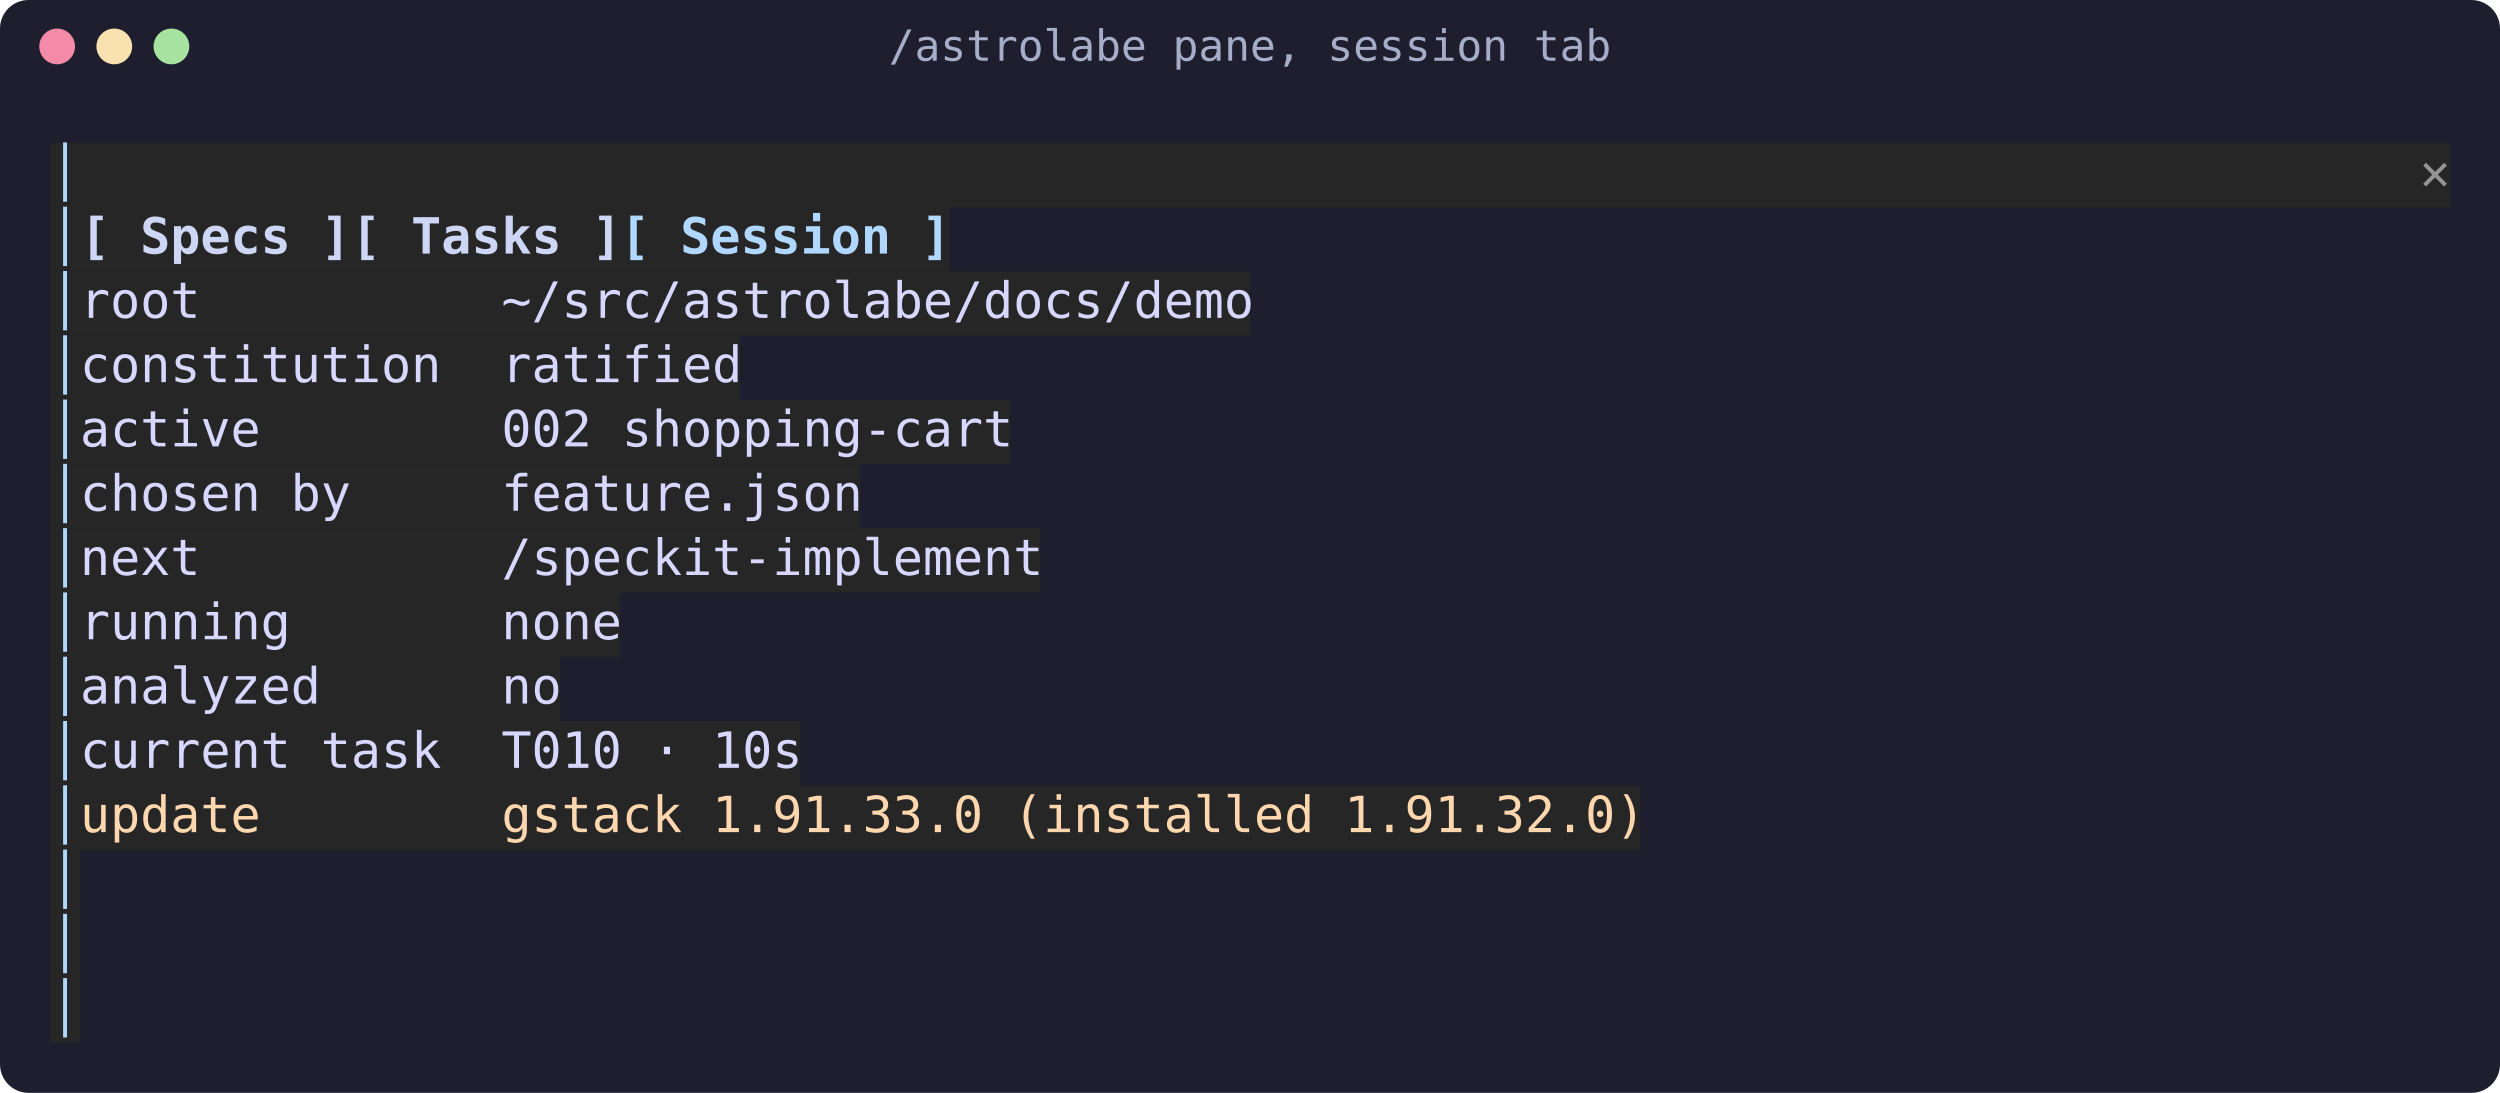
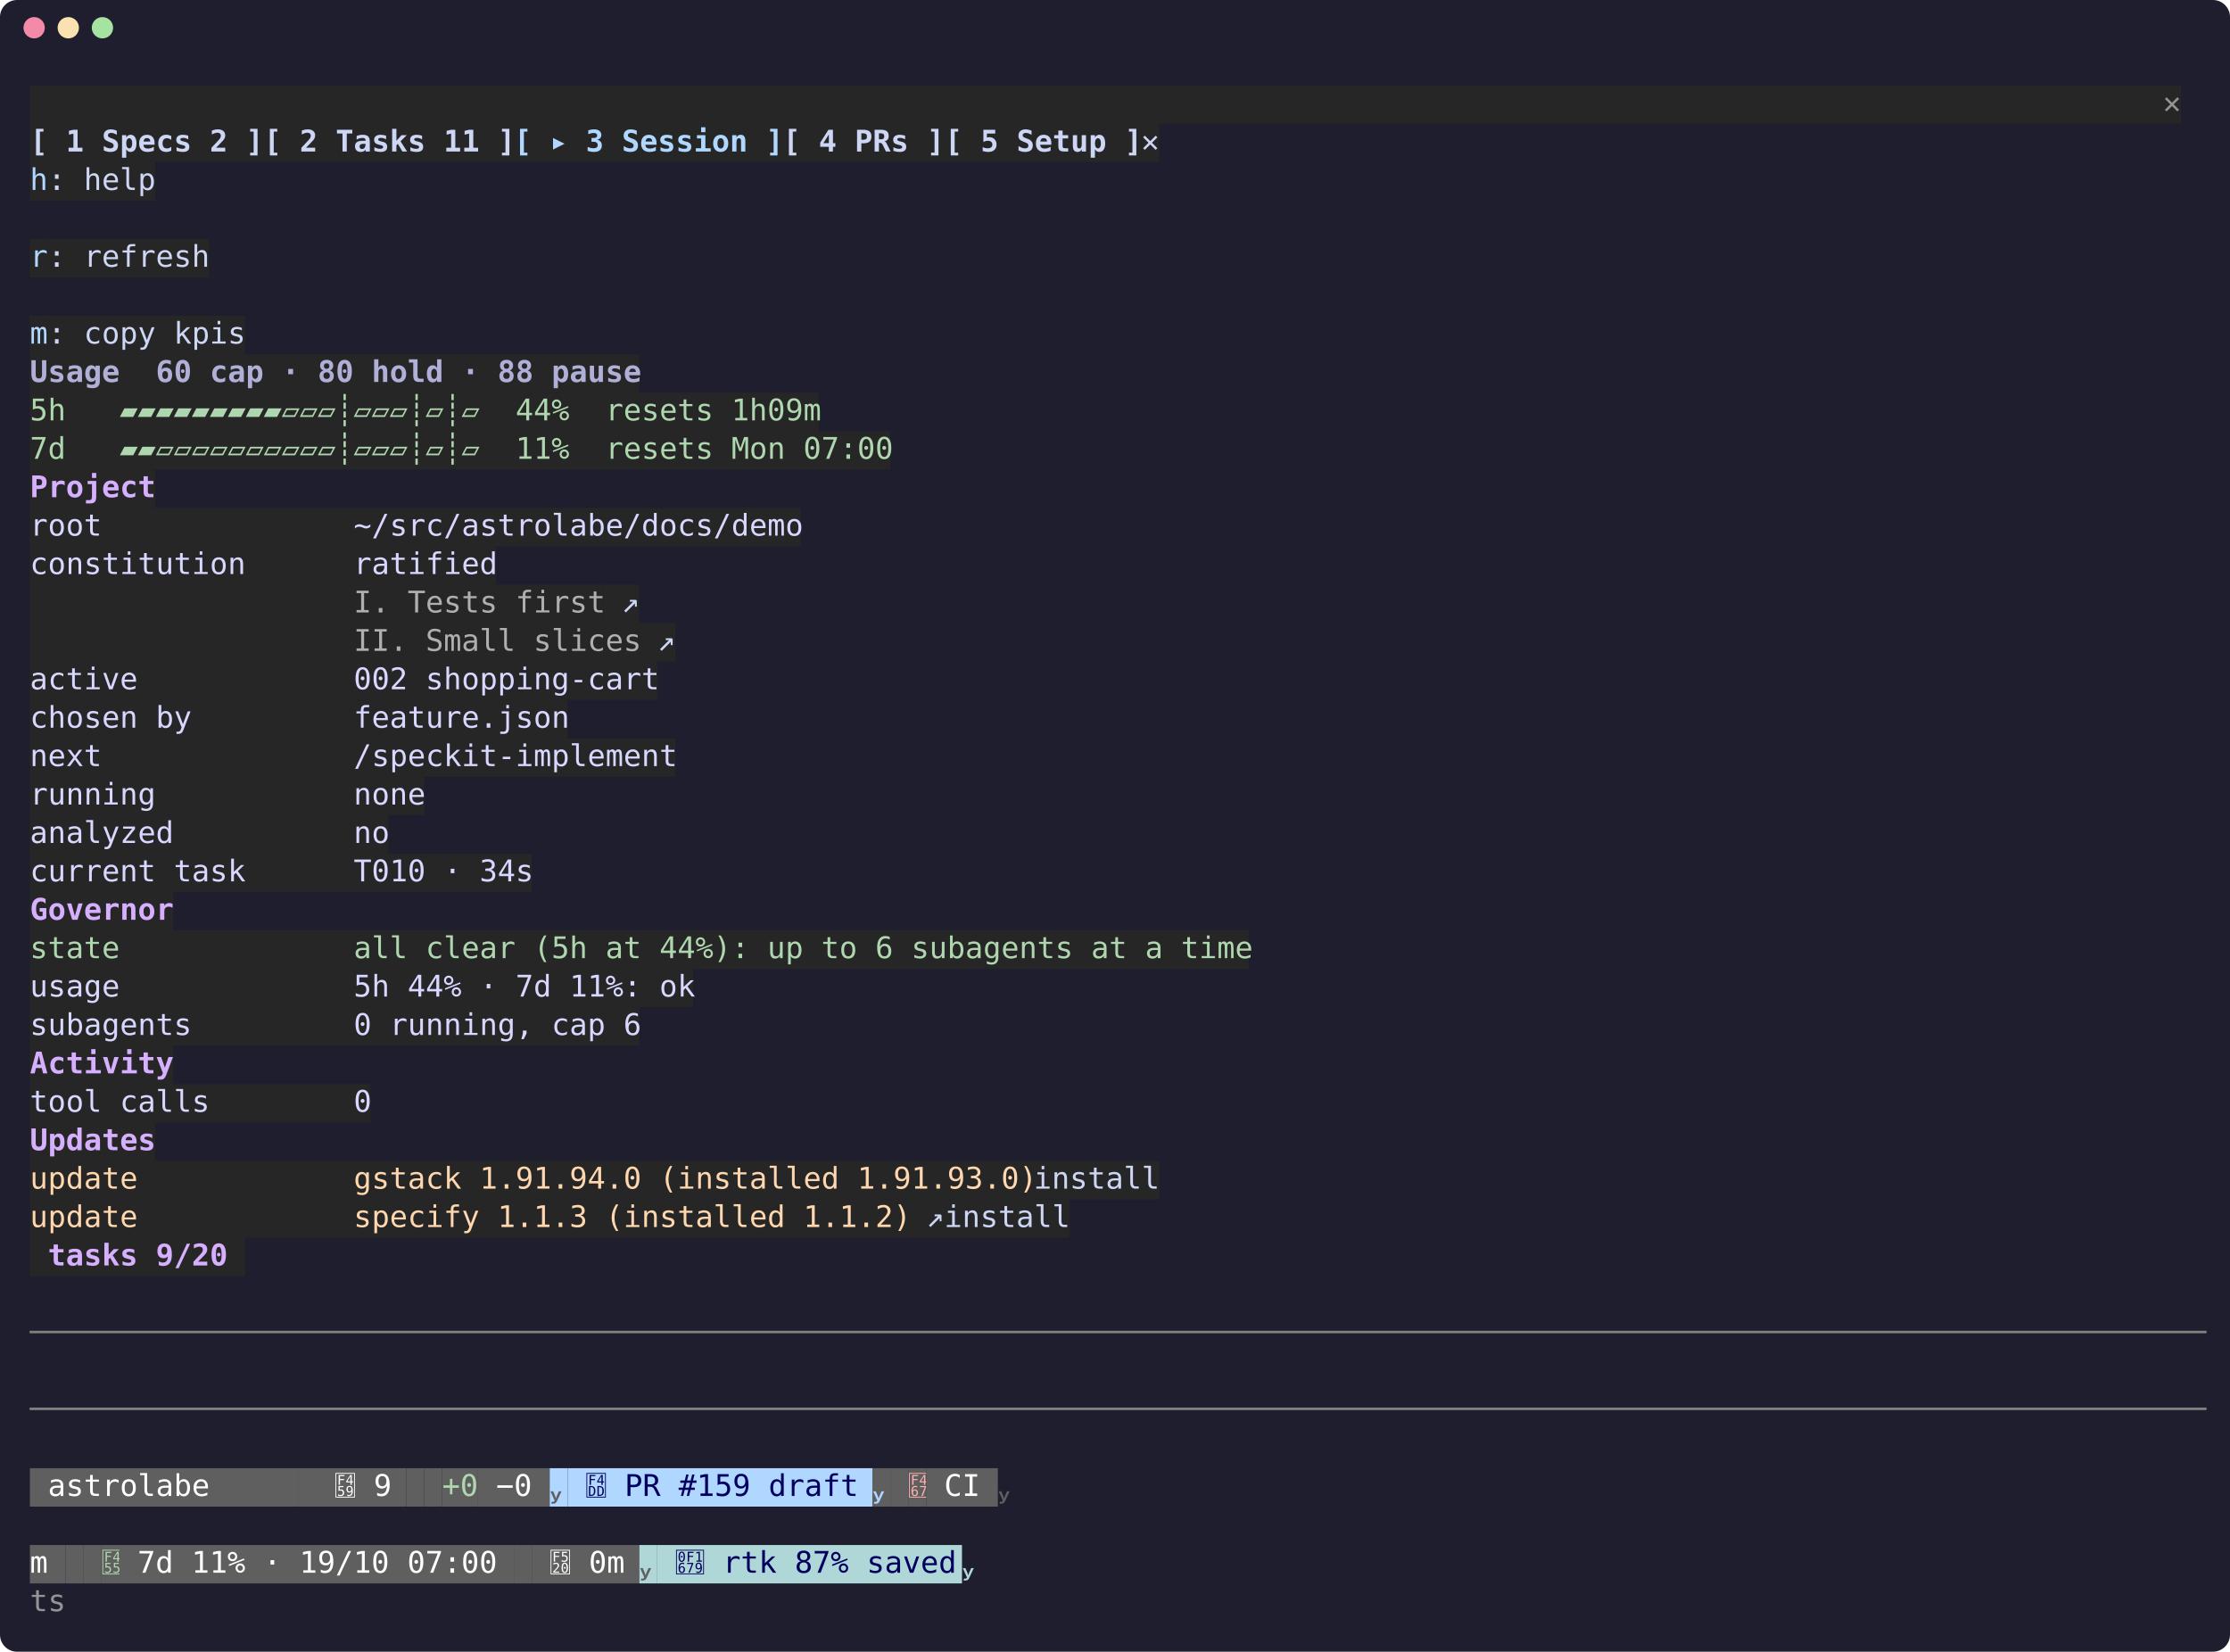
- <svg xmlns="http://www.w3.org/2000/svg" width="700" height="306" viewBox="0 0 700 306" font-family="ui-monospace, 'SF Mono', Menlo, Consolas, monospace" font-size="14">
-   <rect width="700" height="306" rx="8" fill="#1e1e2e" />
+ <svg xmlns="http://www.w3.org/2000/svg" width="1045" height="774" viewBox="0 0 1045 774" font-family="ui-monospace, 'SF Mono', Menlo, Consolas, monospace" font-size="14">
+   <rect width="1045" height="774" rx="8" fill="#1e1e2e" />
  <circle cx="16" cy="13" r="5" fill="#f38ba8" />
  <circle cx="32" cy="13" r="5" fill="#f9e2af" />
  <circle cx="48" cy="13" r="5" fill="#a6e3a1" />
-   <text x="350" y="17" fill="#a6adc8" font-size="12" text-anchor="middle">/astrolabe pane, session tab</text>
-   <rect x="14.0" y="40" width="8.4" height="18" fill="rgb(38,38,38)" />
-   <text x="14.0" y="53" fill="rgb(175,215,255)" xml:space="preserve" textLength="8.4" lengthAdjust="spacingAndGlyphs">│</text>
-   <rect x="22.4" y="40" width="655.2" height="18" fill="rgb(38,38,38)" />
-   <rect x="677.6" y="40" width="8.4" height="18" fill="rgb(38,38,38)" />
-   <text x="677.6" y="53" fill="rgb(148,148,148)" xml:space="preserve" textLength="8.4" lengthAdjust="spacingAndGlyphs">✕</text>
-   <rect x="14.0" y="58" width="8.4" height="18" fill="rgb(38,38,38)" />
-   <text x="14.0" y="71" fill="rgb(175,215,255)" xml:space="preserve" textLength="8.4" lengthAdjust="spacingAndGlyphs">│</text>
-   <rect x="22.4" y="58" width="151.2" height="18" fill="rgb(38,38,38)" />
-   <text x="22.4" y="71" fill="#cdd6f4" font-weight="bold" xml:space="preserve" textLength="151.2" lengthAdjust="spacingAndGlyphs">[ Specs ][ Tasks ]</text>
-   <rect x="173.6" y="58" width="92.4" height="18" fill="rgb(38,38,38)" />
-   <text x="173.6" y="71" fill="rgb(175,215,255)" font-weight="bold" xml:space="preserve" textLength="92.4" lengthAdjust="spacingAndGlyphs">[ Session ]</text>
+   <rect x="14.0" y="40" width="999.6" height="18" fill="rgb(38,38,38)" />
+   <rect x="1013.6" y="40" width="8.4" height="18" fill="rgb(38,38,38)" />
+   <text x="1013.6" y="53" fill="rgb(148,148,148)" xml:space="preserve" textLength="8.4" lengthAdjust="spacingAndGlyphs">✕</text>
+   <rect x="14.0" y="58" width="226.8" height="18" fill="rgb(38,38,38)" />
+   <text x="14.0" y="71" fill="#cdd6f4" font-weight="bold" xml:space="preserve" textLength="226.8" lengthAdjust="spacingAndGlyphs">[ 1 Specs 2 ][ 2 Tasks 11 ]</text>
+   <rect x="240.8" y="58" width="126.0" height="18" fill="rgb(38,38,38)" />
+   <text x="240.8" y="71" fill="rgb(175,215,255)" font-weight="bold" xml:space="preserve" textLength="126.0" lengthAdjust="spacingAndGlyphs">[ ▸ 3 Session ]</text>
+   <rect x="366.8" y="58" width="168.0" height="18" fill="rgb(38,38,38)" />
+   <text x="366.8" y="71" fill="#cdd6f4" font-weight="bold" xml:space="preserve" textLength="168.0" lengthAdjust="spacingAndGlyphs">[ 4 PRs ][ 5 Setup ]</text>
+   <rect x="534.8" y="58" width="8.4" height="18" fill="rgb(38,38,38)" />
+   <text x="534.8" y="71" fill="#cdd6f4" xml:space="preserve" textLength="8.4" lengthAdjust="spacingAndGlyphs">✕</text>
  <rect x="14.0" y="76" width="8.4" height="18" fill="rgb(38,38,38)" />
-   <text x="14.0" y="89" fill="rgb(175,215,255)" xml:space="preserve" textLength="8.4" lengthAdjust="spacingAndGlyphs">│</text>
-   <rect x="22.4" y="76" width="327.6" height="18" fill="rgb(38,38,38)" />
-   <text x="22.4" y="89" fill="rgb(215,215,255)" xml:space="preserve" textLength="327.6" lengthAdjust="spacingAndGlyphs">root          ~/src/astrolabe/docs/demo</text>
-   <rect x="14.0" y="94" width="8.4" height="18" fill="rgb(38,38,38)" />
-   <text x="14.0" y="107" fill="rgb(175,215,255)" xml:space="preserve" textLength="8.4" lengthAdjust="spacingAndGlyphs">│</text>
-   <rect x="22.4" y="94" width="184.8" height="18" fill="rgb(38,38,38)" />
-   <text x="22.4" y="107" fill="rgb(215,215,255)" xml:space="preserve" textLength="184.8" lengthAdjust="spacingAndGlyphs">constitution  ratified</text>
+   <text x="14.0" y="89" fill="rgb(175,215,255)" xml:space="preserve" textLength="8.4" lengthAdjust="spacingAndGlyphs">h</text>
+   <rect x="22.4" y="76" width="50.4" height="18" fill="rgb(38,38,38)" />
+   <text x="22.4" y="89" fill="#cdd6f4" xml:space="preserve" textLength="50.4" lengthAdjust="spacingAndGlyphs">: help</text>
  <rect x="14.0" y="112" width="8.4" height="18" fill="rgb(38,38,38)" />
-   <text x="14.0" y="125" fill="rgb(175,215,255)" xml:space="preserve" textLength="8.4" lengthAdjust="spacingAndGlyphs">│</text>
-   <rect x="22.4" y="112" width="260.4" height="18" fill="rgb(38,38,38)" />
-   <text x="22.4" y="125" fill="rgb(215,215,255)" xml:space="preserve" textLength="260.4" lengthAdjust="spacingAndGlyphs">active        002 shopping-cart</text>
-   <rect x="14.0" y="130" width="8.4" height="18" fill="rgb(38,38,38)" />
-   <text x="14.0" y="143" fill="rgb(175,215,255)" xml:space="preserve" textLength="8.4" lengthAdjust="spacingAndGlyphs">│</text>
-   <rect x="22.4" y="130" width="218.4" height="18" fill="rgb(38,38,38)" />
-   <text x="22.4" y="143" fill="rgb(215,215,255)" xml:space="preserve" textLength="218.4" lengthAdjust="spacingAndGlyphs">chosen by     feature.json</text>
+   <text x="14.0" y="125" fill="rgb(175,215,255)" xml:space="preserve" textLength="8.4" lengthAdjust="spacingAndGlyphs">r</text>
+   <rect x="22.4" y="112" width="75.6" height="18" fill="rgb(38,38,38)" />
+   <text x="22.4" y="125" fill="#cdd6f4" xml:space="preserve" textLength="75.6" lengthAdjust="spacingAndGlyphs">: refresh</text>
  <rect x="14.0" y="148" width="8.4" height="18" fill="rgb(38,38,38)" />
-   <text x="14.0" y="161" fill="rgb(175,215,255)" xml:space="preserve" textLength="8.4" lengthAdjust="spacingAndGlyphs">│</text>
-   <rect x="22.4" y="148" width="268.8" height="18" fill="rgb(38,38,38)" />
-   <text x="22.4" y="161" fill="rgb(215,215,255)" xml:space="preserve" textLength="268.8" lengthAdjust="spacingAndGlyphs">next          /speckit-implement</text>
-   <rect x="14.0" y="166" width="8.4" height="18" fill="rgb(38,38,38)" />
-   <text x="14.0" y="179" fill="rgb(175,215,255)" xml:space="preserve" textLength="8.4" lengthAdjust="spacingAndGlyphs">│</text>
-   <rect x="22.4" y="166" width="151.2" height="18" fill="rgb(38,38,38)" />
-   <text x="22.4" y="179" fill="rgb(215,215,255)" xml:space="preserve" textLength="151.2" lengthAdjust="spacingAndGlyphs">running       none</text>
-   <rect x="14.0" y="184" width="8.4" height="18" fill="rgb(38,38,38)" />
-   <text x="14.0" y="197" fill="rgb(175,215,255)" xml:space="preserve" textLength="8.4" lengthAdjust="spacingAndGlyphs">│</text>
-   <rect x="22.4" y="184" width="134.4" height="18" fill="rgb(38,38,38)" />
-   <text x="22.4" y="197" fill="rgb(215,215,255)" xml:space="preserve" textLength="134.4" lengthAdjust="spacingAndGlyphs">analyzed      no</text>
-   <rect x="14.0" y="202" width="8.4" height="18" fill="rgb(38,38,38)" />
-   <text x="14.0" y="215" fill="rgb(175,215,255)" xml:space="preserve" textLength="8.4" lengthAdjust="spacingAndGlyphs">│</text>
-   <rect x="22.4" y="202" width="201.6" height="18" fill="rgb(38,38,38)" />
-   <text x="22.4" y="215" fill="rgb(215,215,255)" xml:space="preserve" textLength="201.6" lengthAdjust="spacingAndGlyphs">current task  T010 · 10s</text>
-   <rect x="14.0" y="220" width="8.4" height="18" fill="rgb(38,38,38)" />
-   <text x="14.0" y="233" fill="rgb(175,215,255)" xml:space="preserve" textLength="8.4" lengthAdjust="spacingAndGlyphs">│</text>
-   <rect x="22.4" y="220" width="436.8" height="18" fill="rgb(38,38,38)" />
-   <text x="22.4" y="233" fill="rgb(255,215,175)" xml:space="preserve" textLength="436.8" lengthAdjust="spacingAndGlyphs">update        gstack 1.91.33.0 (installed 1.91.32.0)</text>
-   <rect x="14.0" y="238" width="8.4" height="18" fill="rgb(38,38,38)" />
-   <text x="14.0" y="251" fill="rgb(175,215,255)" xml:space="preserve" textLength="8.4" lengthAdjust="spacingAndGlyphs">│</text>
-   <rect x="14.0" y="256" width="8.4" height="18" fill="rgb(38,38,38)" />
-   <text x="14.0" y="269" fill="rgb(175,215,255)" xml:space="preserve" textLength="8.4" lengthAdjust="spacingAndGlyphs">│</text>
-   <rect x="14.0" y="274" width="8.4" height="18" fill="rgb(38,38,38)" />
-   <text x="14.0" y="287" fill="rgb(175,215,255)" xml:space="preserve" textLength="8.4" lengthAdjust="spacingAndGlyphs">│</text>
+   <text x="14.0" y="161" fill="rgb(175,215,255)" xml:space="preserve" textLength="8.4" lengthAdjust="spacingAndGlyphs">m</text>
+   <rect x="22.4" y="148" width="92.4" height="18" fill="rgb(38,38,38)" />
+   <text x="22.4" y="161" fill="#cdd6f4" xml:space="preserve" textLength="92.4" lengthAdjust="spacingAndGlyphs">: copy kpis</text>
+   <rect x="14.0" y="166" width="285.6" height="18" fill="rgb(38,38,38)" />
+   <text x="14.0" y="179" fill="rgb(175,175,215)" font-weight="bold" xml:space="preserve" textLength="285.6" lengthAdjust="spacingAndGlyphs">Usage  60 cap · 80 hold · 88 pause</text>
+   <rect x="14.0" y="184" width="369.6" height="18" fill="rgb(38,38,38)" />
+   <text x="14.0" y="197" fill="rgb(175,215,175)" xml:space="preserve" textLength="369.6" lengthAdjust="spacingAndGlyphs">5h   ▰▰▰▰▰▰▰▰▰▱▱▱┊▱▱▱┊▱┊▱  44%  resets 1h09m</text>
+   <rect x="14.0" y="202" width="403.2" height="18" fill="rgb(38,38,38)" />
+   <text x="14.0" y="215" fill="rgb(175,215,175)" xml:space="preserve" textLength="403.2" lengthAdjust="spacingAndGlyphs">7d   ▰▰▱▱▱▱▱▱▱▱▱▱┊▱▱▱┊▱┊▱  11%  resets Mon 07:00</text>
+   <rect x="14.0" y="220" width="58.8" height="18" fill="rgb(38,38,38)" />
+   <text x="14.0" y="233" fill="rgb(215,175,255)" font-weight="bold" xml:space="preserve" textLength="58.8" lengthAdjust="spacingAndGlyphs">Project</text>
+   <rect x="14.0" y="238" width="361.2" height="18" fill="rgb(38,38,38)" />
+   <text x="14.0" y="251" fill="rgb(215,215,255)" xml:space="preserve" textLength="361.2" lengthAdjust="spacingAndGlyphs">root              ~/src/astrolabe/docs/demo</text>
+   <rect x="14.0" y="256" width="218.4" height="18" fill="rgb(38,38,38)" />
+   <text x="14.0" y="269" fill="rgb(215,215,255)" xml:space="preserve" textLength="218.4" lengthAdjust="spacingAndGlyphs">constitution      ratified</text>
+   <rect x="14.0" y="274" width="268.8" height="18" fill="rgb(38,38,38)" />
+   <text x="14.0" y="287" fill="rgb(175,175,175)" xml:space="preserve" textLength="268.8" lengthAdjust="spacingAndGlyphs">                  I. Tests first</text>
+   <rect x="282.8" y="274" width="16.8" height="18" fill="rgb(38,38,38)" />
+   <text x="282.8" y="287" fill="#cdd6f4" xml:space="preserve" textLength="16.8" lengthAdjust="spacingAndGlyphs"> ↗</text>
+   <rect x="14.0" y="292" width="285.6" height="18" fill="rgb(38,38,38)" />
+   <text x="14.0" y="305" fill="rgb(175,175,175)" xml:space="preserve" textLength="285.6" lengthAdjust="spacingAndGlyphs">                  II. Small slices</text>
+   <rect x="299.6" y="292" width="16.8" height="18" fill="rgb(38,38,38)" />
+   <text x="299.6" y="305" fill="#cdd6f4" xml:space="preserve" textLength="16.8" lengthAdjust="spacingAndGlyphs"> ↗</text>
+   <rect x="14.0" y="310" width="294.0" height="18" fill="rgb(38,38,38)" />
+   <text x="14.0" y="323" fill="rgb(215,215,255)" xml:space="preserve" textLength="294.0" lengthAdjust="spacingAndGlyphs">active            002 shopping-cart</text>
+   <rect x="14.0" y="328" width="252.0" height="18" fill="rgb(38,38,38)" />
+   <text x="14.0" y="341" fill="rgb(215,215,255)" xml:space="preserve" textLength="252.0" lengthAdjust="spacingAndGlyphs">chosen by         feature.json</text>
+   <rect x="14.0" y="346" width="302.4" height="18" fill="rgb(38,38,38)" />
+   <text x="14.0" y="359" fill="rgb(215,215,255)" xml:space="preserve" textLength="302.4" lengthAdjust="spacingAndGlyphs">next              /speckit-implement</text>
+   <rect x="14.0" y="364" width="184.8" height="18" fill="rgb(38,38,38)" />
+   <text x="14.0" y="377" fill="rgb(215,215,255)" xml:space="preserve" textLength="184.8" lengthAdjust="spacingAndGlyphs">running           none</text>
+   <rect x="14.0" y="382" width="168.0" height="18" fill="rgb(38,38,38)" />
+   <text x="14.0" y="395" fill="rgb(215,215,255)" xml:space="preserve" textLength="168.0" lengthAdjust="spacingAndGlyphs">analyzed          no</text>
+   <rect x="14.0" y="400" width="235.2" height="18" fill="rgb(38,38,38)" />
+   <text x="14.0" y="413" fill="rgb(215,215,255)" xml:space="preserve" textLength="235.2" lengthAdjust="spacingAndGlyphs">current task      T010 · 34s</text>
+   <rect x="14.0" y="418" width="67.2" height="18" fill="rgb(38,38,38)" />
+   <text x="14.0" y="431" fill="rgb(215,175,255)" font-weight="bold" xml:space="preserve" textLength="67.2" lengthAdjust="spacingAndGlyphs">Governor</text>
+   <rect x="14.0" y="436" width="571.2" height="18" fill="rgb(38,38,38)" />
+   <text x="14.0" y="449" fill="rgb(175,215,175)" xml:space="preserve" textLength="571.2" lengthAdjust="spacingAndGlyphs">state             all clear (5h at 44%): up to 6 subagents at a time</text>
+   <rect x="14.0" y="454" width="310.8" height="18" fill="rgb(38,38,38)" />
+   <text x="14.0" y="467" fill="rgb(215,215,255)" xml:space="preserve" textLength="310.8" lengthAdjust="spacingAndGlyphs">usage             5h 44% · 7d 11%: ok</text>
+   <rect x="14.0" y="472" width="285.6" height="18" fill="rgb(38,38,38)" />
+   <text x="14.0" y="485" fill="rgb(215,215,255)" xml:space="preserve" textLength="285.6" lengthAdjust="spacingAndGlyphs">subagents         0 running, cap 6</text>
+   <rect x="14.0" y="490" width="67.2" height="18" fill="rgb(38,38,38)" />
+   <text x="14.0" y="503" fill="rgb(215,175,255)" font-weight="bold" xml:space="preserve" textLength="67.2" lengthAdjust="spacingAndGlyphs">Activity</text>
+   <rect x="14.0" y="508" width="159.6" height="18" fill="rgb(38,38,38)" />
+   <text x="14.0" y="521" fill="rgb(215,215,255)" xml:space="preserve" textLength="159.6" lengthAdjust="spacingAndGlyphs">tool calls        0</text>
+   <rect x="14.0" y="526" width="58.8" height="18" fill="rgb(38,38,38)" />
+   <text x="14.0" y="539" fill="rgb(215,175,255)" font-weight="bold" xml:space="preserve" textLength="58.8" lengthAdjust="spacingAndGlyphs">Updates</text>
+   <rect x="14.0" y="544" width="470.4" height="18" fill="rgb(38,38,38)" />
+   <text x="14.0" y="557" fill="rgb(255,215,175)" xml:space="preserve" textLength="470.4" lengthAdjust="spacingAndGlyphs">update            gstack 1.91.94.0 (installed 1.91.93.0)</text>
+   <rect x="484.4" y="544" width="58.8" height="18" fill="rgb(38,38,38)" />
+   <text x="484.4" y="557" fill="#cdd6f4" xml:space="preserve" textLength="58.8" lengthAdjust="spacingAndGlyphs">install</text>
+   <rect x="14.0" y="562" width="411.6" height="18" fill="rgb(38,38,38)" />
+   <text x="14.0" y="575" fill="rgb(255,215,175)" xml:space="preserve" textLength="411.6" lengthAdjust="spacingAndGlyphs">update            specify 1.1.3 (installed 1.1.2)</text>
+   <rect x="425.6" y="562" width="75.6" height="18" fill="rgb(38,38,38)" />
+   <text x="425.6" y="575" fill="#cdd6f4" xml:space="preserve" textLength="75.6" lengthAdjust="spacingAndGlyphs"> ↗install</text>
+   <rect x="14.0" y="580" width="100.8" height="18" fill="rgb(38,38,38)" />
+   <text x="14.0" y="593" fill="rgb(215,175,255)" font-weight="bold" xml:space="preserve" textLength="100.8" lengthAdjust="spacingAndGlyphs"> tasks 9/20 </text>
+   <text x="14.0" y="629" fill="rgb(128,128,128)" xml:space="preserve" textLength="1016.4" lengthAdjust="spacingAndGlyphs">─────────────────────────────────────────────────────────────────────────────────────────────────────────────────────────</text>
+   <text x="14.0" y="665" fill="rgb(128,128,128)" xml:space="preserve" textLength="1016.4" lengthAdjust="spacingAndGlyphs">─────────────────────────────────────────────────────────────────────────────────────────────────────────────────────────</text>
+   <rect x="14.0" y="688" width="126.0" height="18" fill="rgb(95,95,95)" />
+   <text x="14.0" y="701" fill="rgb(255,255,255)" xml:space="preserve" textLength="126.0" lengthAdjust="spacingAndGlyphs"> astrolabe </text>
+   <rect x="140.0" y="688" width="8.4" height="18" fill="rgb(95,95,95)" />
+   <text x="140.0" y="701" fill="rgb(95,95,95)" xml:space="preserve" textLength="8.4" lengthAdjust="spacingAndGlyphs"></text>
+   <rect x="148.4" y="688" width="42.0" height="18" fill="rgb(95,95,95)" />
+   <text x="148.4" y="701" fill="rgb(255,255,255)" xml:space="preserve" textLength="42.0" lengthAdjust="spacingAndGlyphs">  9 </text>
+   <rect x="190.4" y="688" width="8.4" height="18" fill="rgb(95,95,95)" />
+   <text x="190.4" y="701" fill="rgb(95,95,95)" xml:space="preserve" textLength="8.4" lengthAdjust="spacingAndGlyphs"></text>
+   <rect x="198.8" y="688" width="8.4" height="18" fill="rgb(95,95,95)" />
+   <rect x="207.2" y="688" width="16.8" height="18" fill="rgb(95,95,95)" />
+   <text x="207.2" y="701" fill="rgb(175,215,175)" xml:space="preserve" textLength="16.8" lengthAdjust="spacingAndGlyphs">+0</text>
+   <rect x="224.0" y="688" width="33.6" height="18" fill="rgb(95,95,95)" />
+   <text x="224.0" y="701" fill="rgb(255,255,255)" xml:space="preserve" textLength="33.6" lengthAdjust="spacingAndGlyphs"> −0 </text>
+   <rect x="257.6" y="688" width="8.4" height="18" fill="rgb(175,215,255)" />
+   <text x="257.6" y="701" fill="rgb(95,95,95)" xml:space="preserve" textLength="8.4" lengthAdjust="spacingAndGlyphs"></text>
+   <rect x="266.0" y="688" width="142.8" height="18" fill="rgb(175,215,255)" />
+   <text x="266.0" y="701" fill="rgb(0,0,95)" xml:space="preserve" textLength="142.8" lengthAdjust="spacingAndGlyphs">  PR #159 draft </text>
+   <rect x="408.8" y="688" width="8.4" height="18" fill="rgb(95,95,95)" />
+   <text x="408.8" y="701" fill="rgb(175,215,255)" xml:space="preserve" textLength="8.4" lengthAdjust="spacingAndGlyphs"></text>
+   <rect x="417.2" y="688" width="8.4" height="18" fill="rgb(95,95,95)" />
+   <rect x="425.6" y="688" width="8.4" height="18" fill="rgb(95,95,95)" />
+   <text x="425.6" y="701" fill="rgb(255,175,175)" xml:space="preserve" textLength="8.4" lengthAdjust="spacingAndGlyphs"></text>
+   <rect x="434.0" y="688" width="33.6" height="18" fill="rgb(95,95,95)" />
+   <text x="434.0" y="701" fill="rgb(255,255,255)" xml:space="preserve" textLength="33.6" lengthAdjust="spacingAndGlyphs"> CI </text>
+   <text x="467.6" y="701" fill="rgb(95,95,95)" xml:space="preserve" textLength="8.4" lengthAdjust="spacingAndGlyphs"></text>
+   <rect x="14.0" y="724" width="16.8" height="18" fill="rgb(95,95,95)" />
+   <text x="14.0" y="737" fill="rgb(255,255,255)" xml:space="preserve" textLength="16.8" lengthAdjust="spacingAndGlyphs">m </text>
+   <rect x="30.8" y="724" width="8.4" height="18" fill="rgb(95,95,95)" />
+   <text x="30.8" y="737" fill="rgb(95,95,95)" xml:space="preserve" textLength="8.4" lengthAdjust="spacingAndGlyphs"></text>
+   <rect x="39.2" y="724" width="8.4" height="18" fill="rgb(95,95,95)" />
+   <rect x="47.6" y="724" width="8.4" height="18" fill="rgb(95,95,95)" />
+   <text x="47.6" y="737" fill="rgb(175,215,175)" xml:space="preserve" textLength="8.4" lengthAdjust="spacingAndGlyphs"></text>
+   <rect x="56.0" y="724" width="184.8" height="18" fill="rgb(95,95,95)" />
+   <text x="56.0" y="737" fill="rgb(255,255,255)" xml:space="preserve" textLength="184.8" lengthAdjust="spacingAndGlyphs"> 7d 11% · 19/10 07:00 </text>
+   <rect x="240.8" y="724" width="8.4" height="18" fill="rgb(95,95,95)" />
+   <text x="240.8" y="737" fill="rgb(95,95,95)" xml:space="preserve" textLength="8.4" lengthAdjust="spacingAndGlyphs"></text>
+   <rect x="249.2" y="724" width="50.4" height="18" fill="rgb(95,95,95)" />
+   <text x="249.2" y="737" fill="rgb(255,255,255)" xml:space="preserve" textLength="50.4" lengthAdjust="spacingAndGlyphs">  0m </text>
+   <rect x="299.6" y="724" width="8.4" height="18" fill="rgb(175,215,215)" />
+   <text x="299.6" y="737" fill="rgb(95,95,95)" xml:space="preserve" textLength="8.4" lengthAdjust="spacingAndGlyphs"></text>
+   <rect x="308.0" y="724" width="142.8" height="18" fill="rgb(175,215,215)" />
+   <text x="308.0" y="737" fill="rgb(0,0,95)" xml:space="preserve" textLength="142.8" lengthAdjust="spacingAndGlyphs"> 󱙹 rtk 87% saved </text>
+   <text x="450.8" y="737" fill="rgb(175,215,215)" xml:space="preserve" textLength="8.4" lengthAdjust="spacingAndGlyphs"></text>
+   <text x="14.0" y="755" fill="rgb(148,148,148)" xml:space="preserve" textLength="16.8" lengthAdjust="spacingAndGlyphs">ts</text>
</svg>
